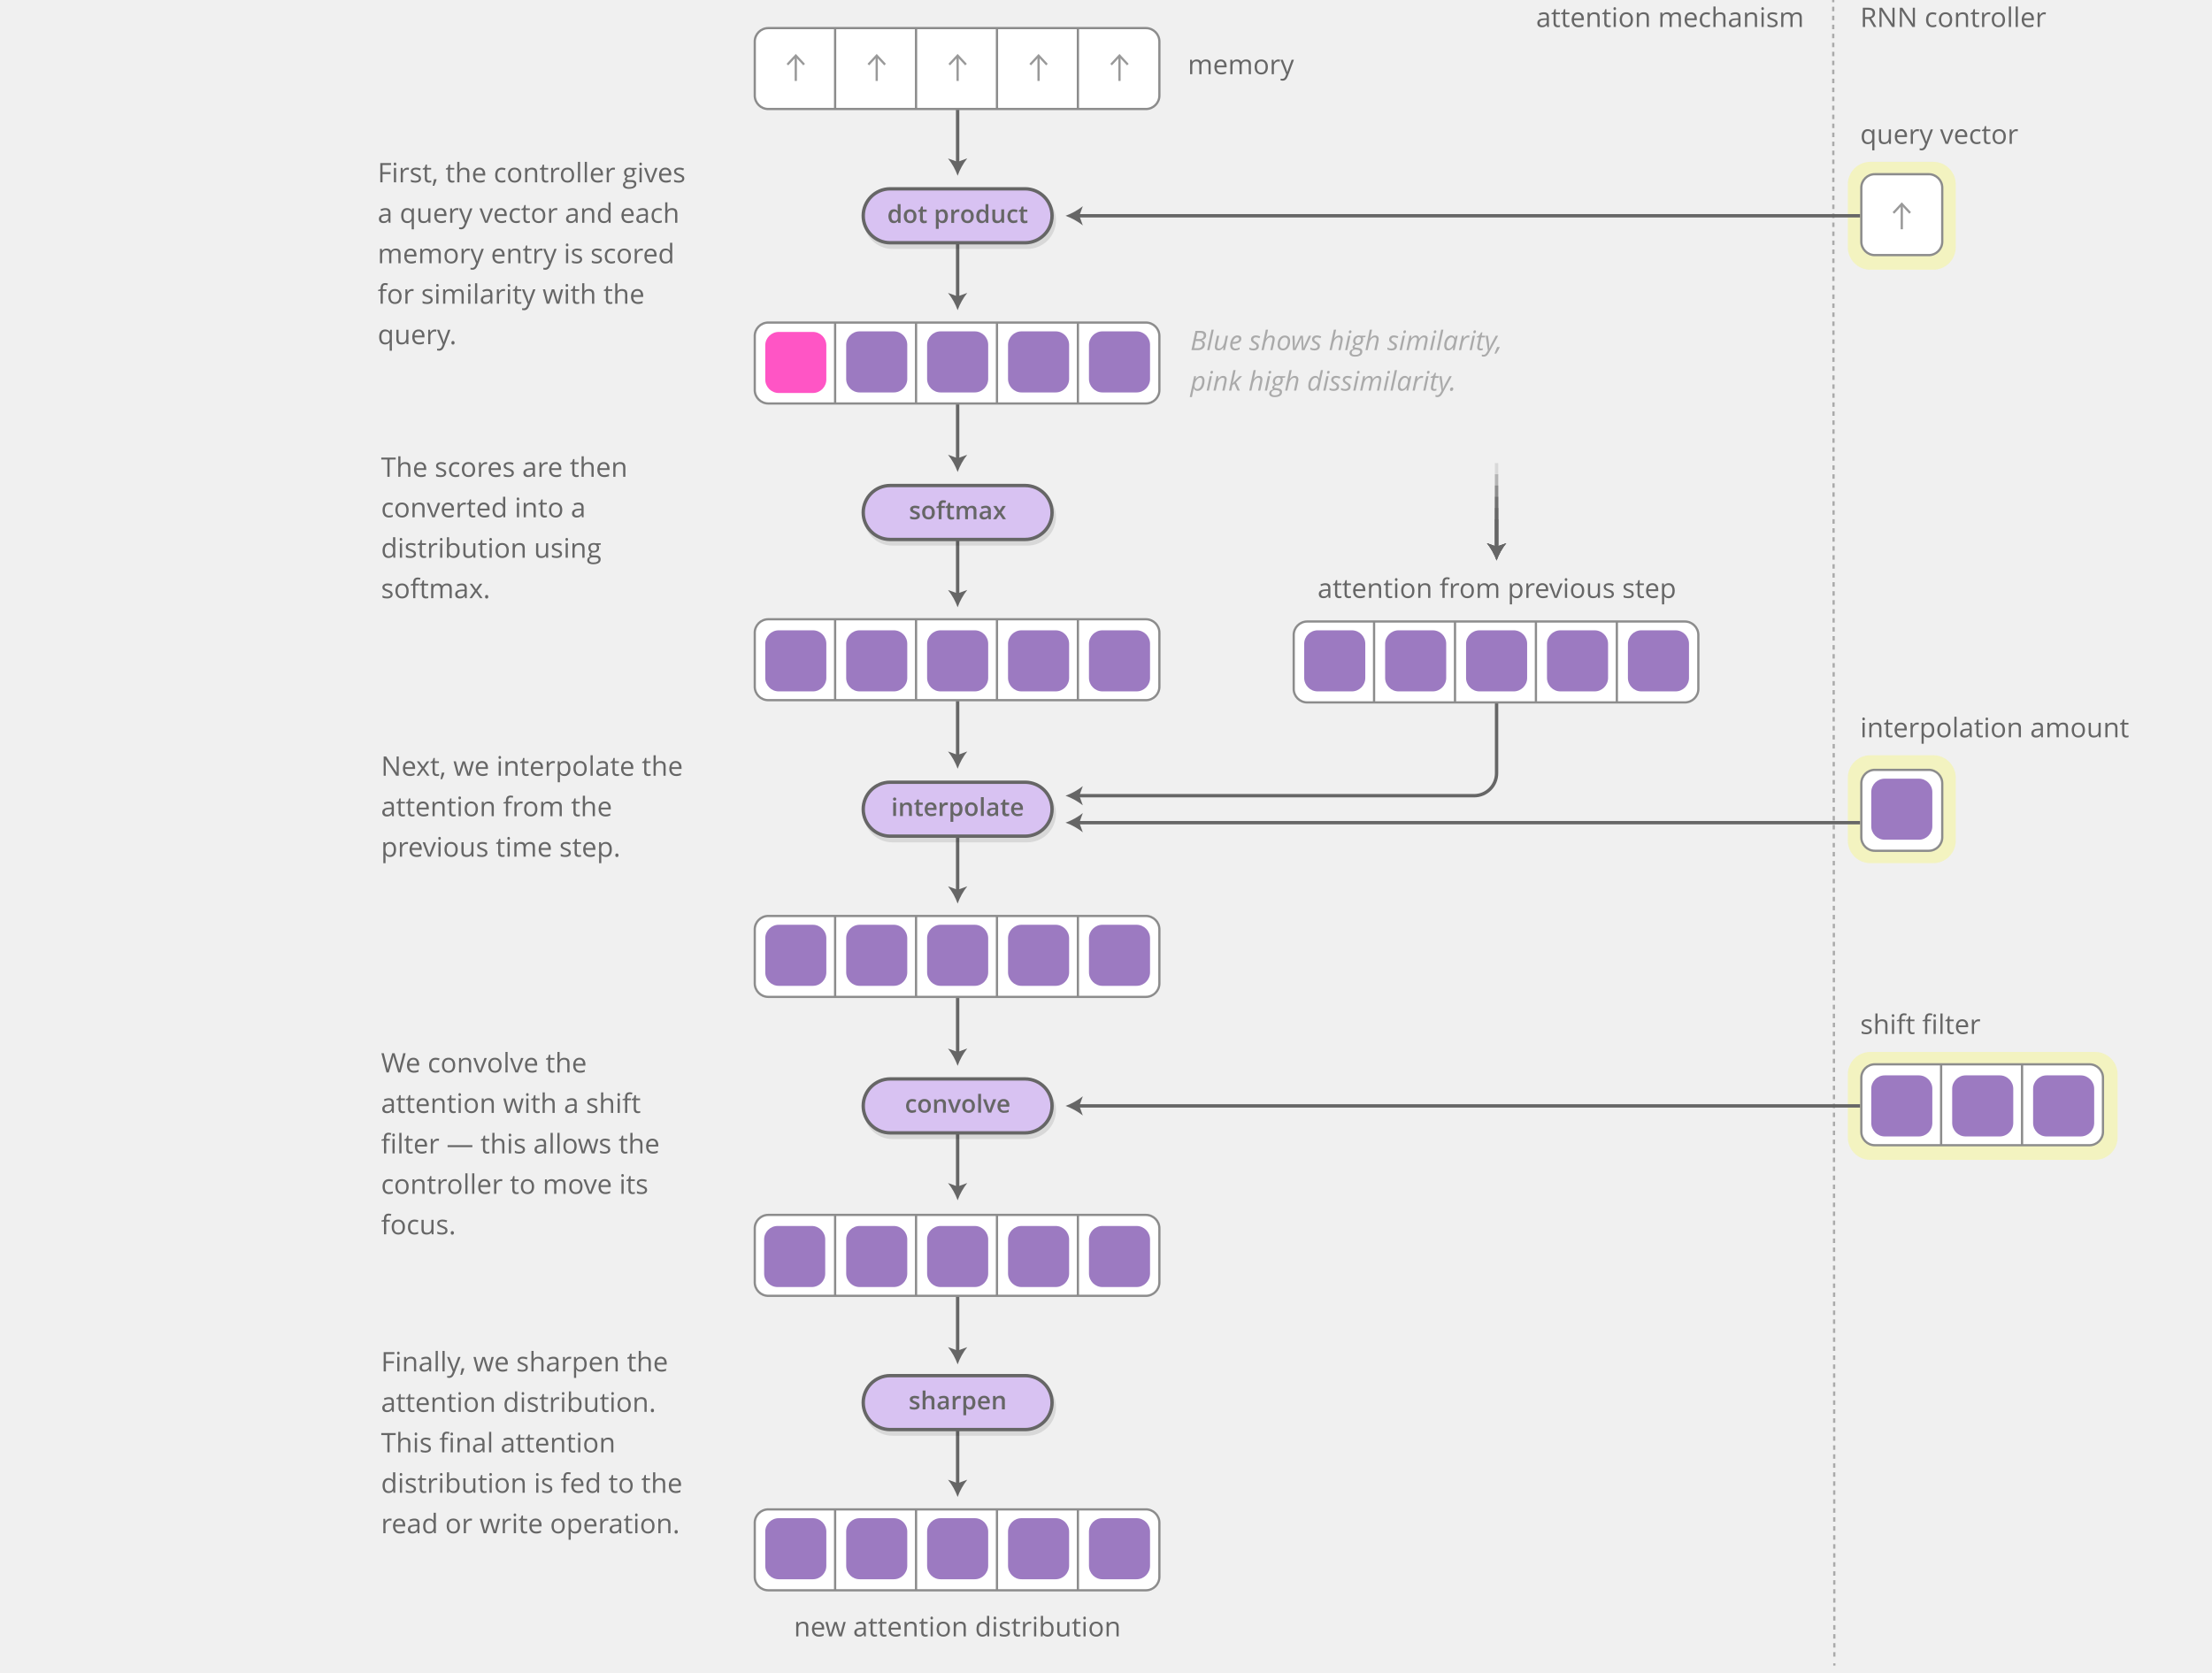
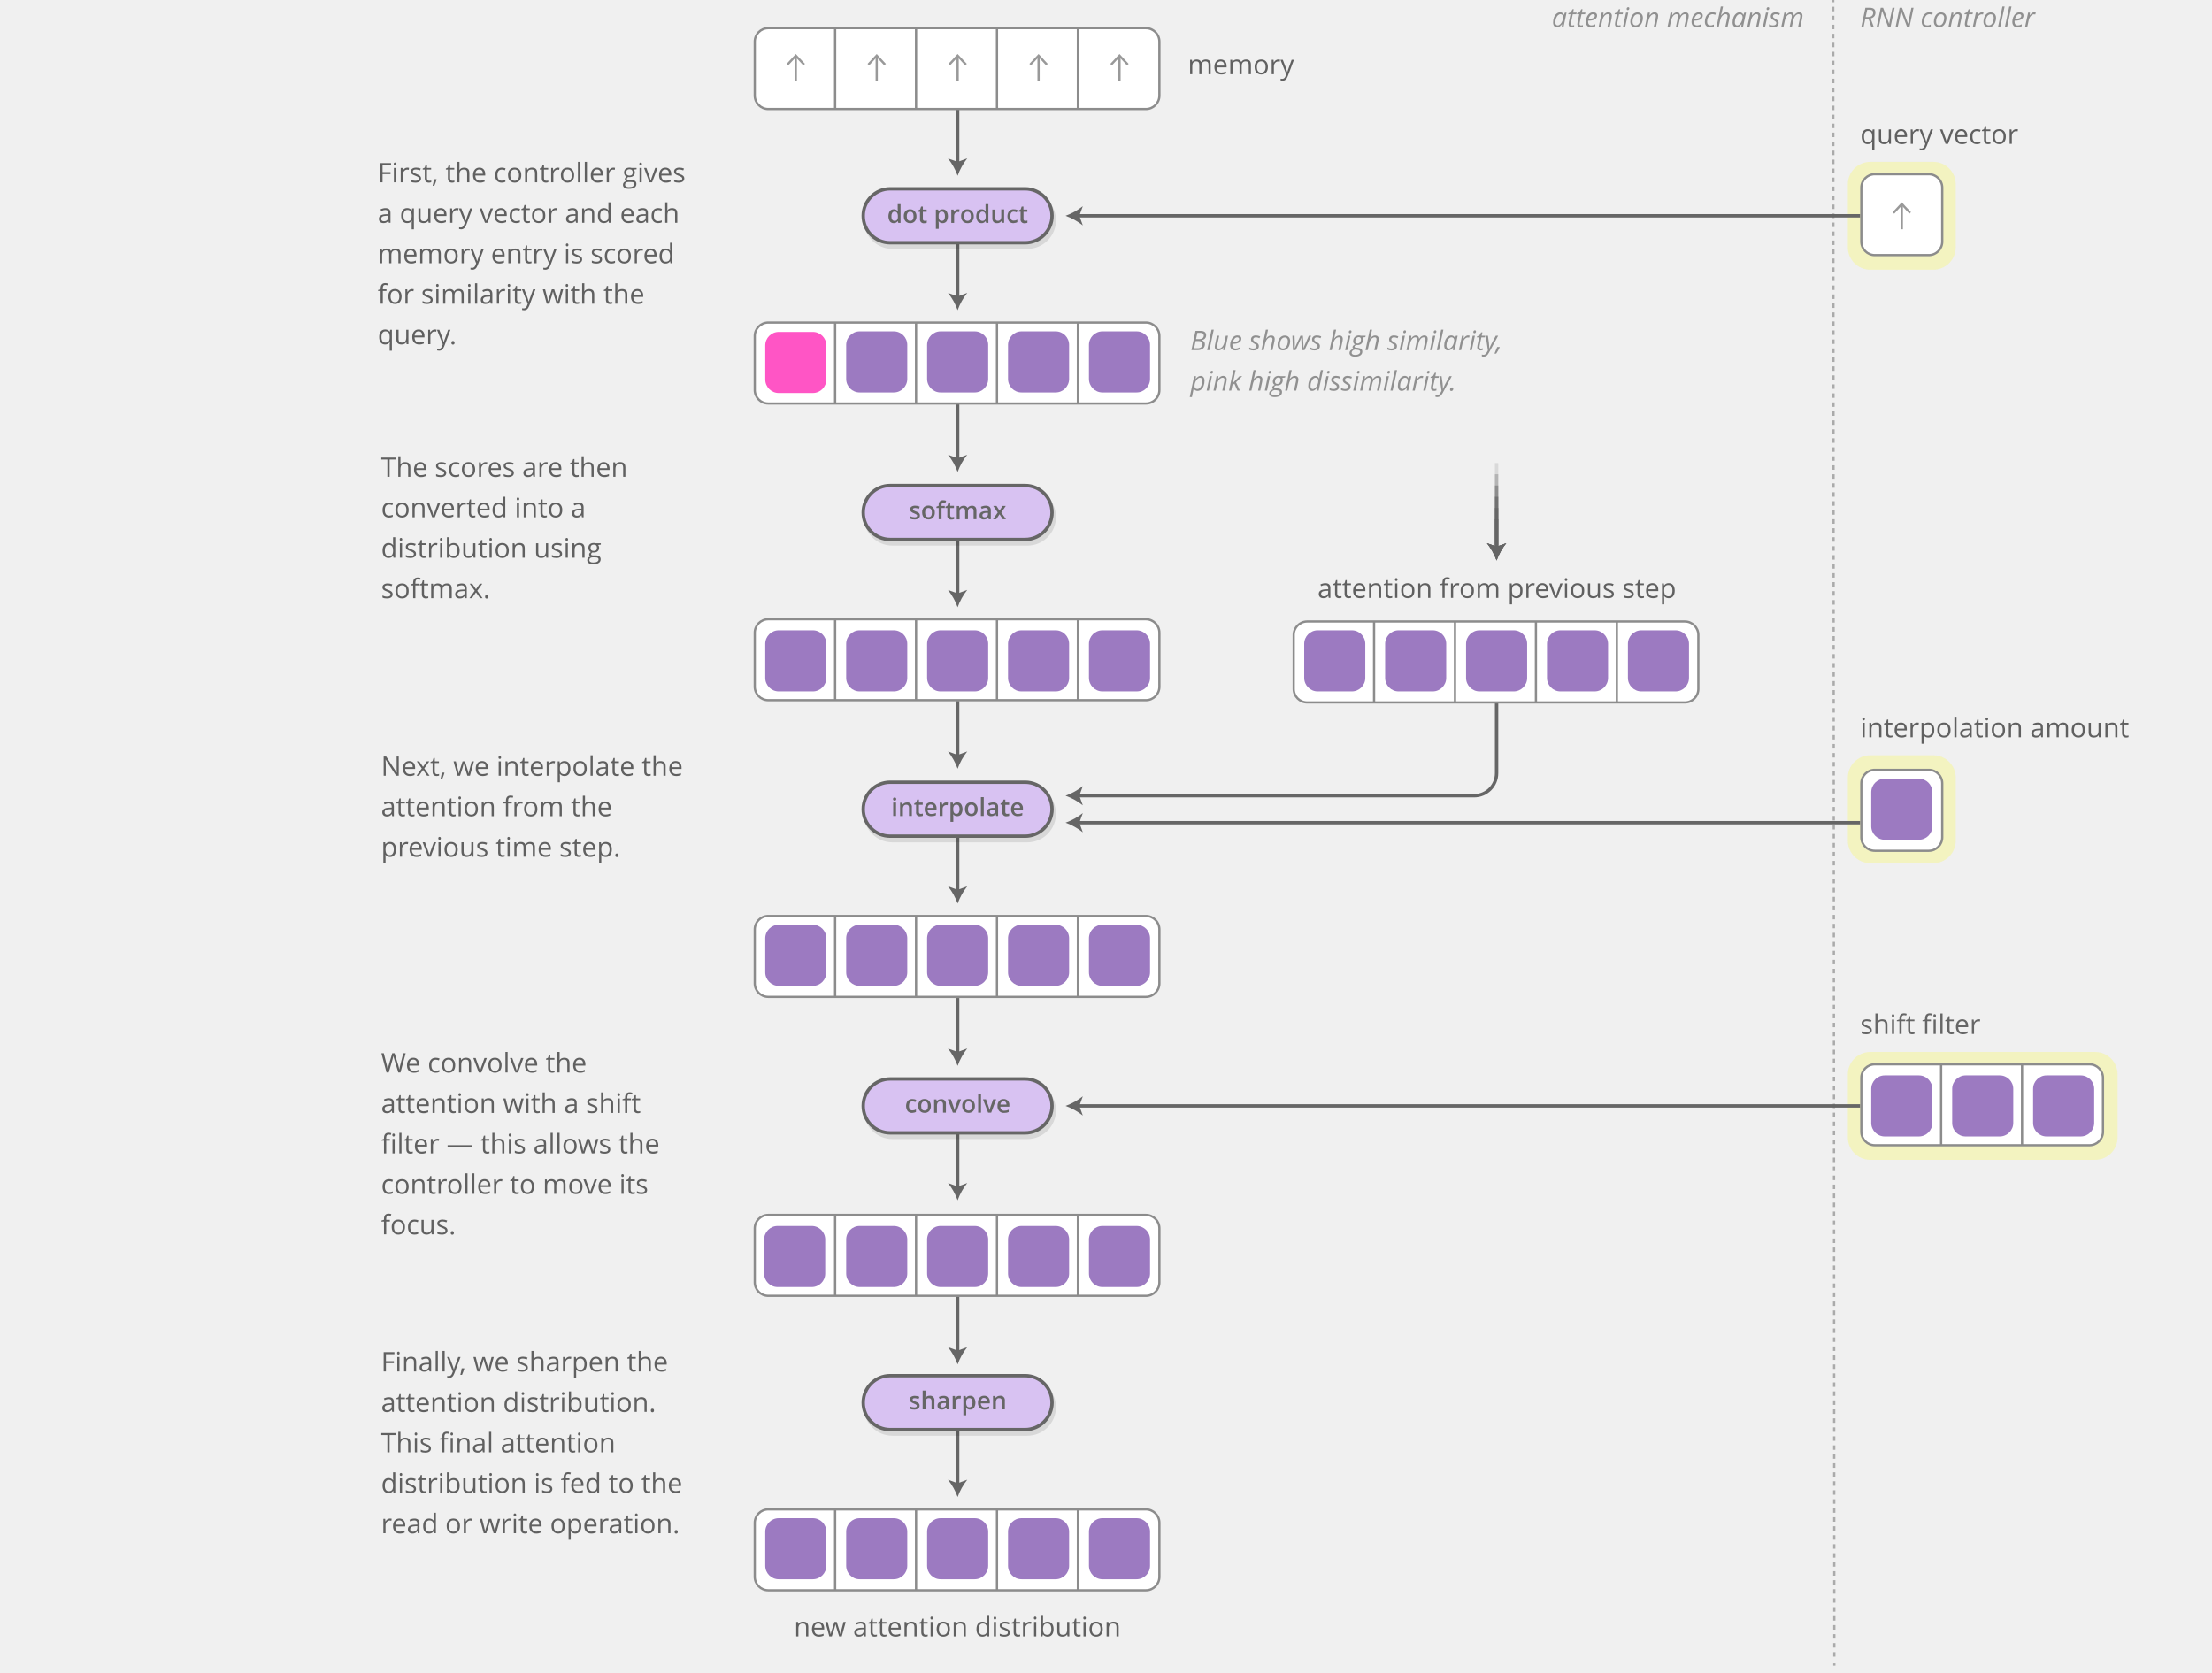
<svg xmlns="http://www.w3.org/2000/svg" xmlns:xlink="http://www.w3.org/1999/xlink" id="background" width="984" height="744" viewBox="0 0 984 744">
  <defs>
    <symbol id="array-5" data-name="array-5" viewBox="0 0 181 37">
      <rect x="0.5" y="0.5" width="180" height="36" rx="6" ry="6" fill="#fff" stroke="#8c8c8c" stroke-miterlimit="10" />
      <line x1="36.25" y1="36.5" x2="36.25" y2="0.5" fill="none" stroke="#8c8c8c" stroke-miterlimit="10" />
      <line x1="72.25" y1="36.5" x2="72.25" y2="0.5" fill="none" stroke="#8c8c8c" stroke-miterlimit="10" />
      <line x1="108.25" y1="36.5" x2="108.25" y2="0.5" fill="none" stroke="#8c8c8c" stroke-miterlimit="10" />
      <line x1="144.25" y1="36.5" x2="144.25" y2="0.5" fill="none" stroke="#8c8c8c" stroke-miterlimit="10" />
    </symbol>
    <symbol id="array-1" data-name="array-1" viewBox="0 0 37 37">
      <rect x="0.5" y="0.5" width="36" height="36" rx="6" ry="6" fill="#fff" stroke="#8c8c8c" stroke-miterlimit="10" />
    </symbol>
    <symbol id="array-3" data-name="array-3" viewBox="0 0 108.5 37">
      <rect x="0.5" y="0.5" width="107.5" height="36" rx="6" ry="6" fill="#fff" stroke="#8c8c8c" stroke-miterlimit="10" />
      <line x1="36" y1="36.5" x2="36" y2="0.5" fill="none" stroke="#8c8c8c" stroke-miterlimit="10" />
      <line x1="72" y1="36.5" x2="72" y2="0.5" fill="none" stroke="#8c8c8c" stroke-miterlimit="10" />
    </symbol>
    <symbol id="array-negative-value" data-name="array-negative-value" viewBox="0 0 36 36">
      <rect width="36" height="36" fill="#0080f7" opacity="0" />
      <rect x="4.42" y="4.42" width="27.17" height="27.17" rx="6" ry="6" fill="#ff2bb6" opacity="0.8" />
    </symbol>
    <symbol id="array-positive-value" data-name="array-positive-value" viewBox="0 0 36 36">
      <rect width="36" height="36" fill="#0080f7" opacity="0" />
      <rect x="4.42" y="4.42" width="27.17" height="27.17" rx="6" ry="6" fill="#8359b2" opacity="0.8" />
    </symbol>
    <symbol id="array-vector" data-name="array-vector" viewBox="0 0 36 36">
      <rect width="36" height="36" fill="#0080f7" opacity="0" />
      <g opacity="0.4">
        <g>
          <line x1="18" y1="24" x2="18" y2="13.08" fill="none" stroke="#000" stroke-miterlimit="10" />
          <polygon points="22.09 16.4 21.36 17.08 18 13.47 14.64 17.08 13.91 16.4 18 12 22.09 16.4" />
        </g>
      </g>
    </symbol>
  </defs>
  <g id="_Group_" data-name="&lt;Group&gt;" opacity="0.2">
    <rect x="822" y="72" width="48" height="48" rx="10" ry="10" opacity="0.04" />
    <rect x="822" y="72" width="48" height="48" rx="10" ry="10" fill="#ff0" />
  </g>
  <g id="_Group_2" data-name="&lt;Group&gt;" opacity="0.2">
    <rect x="822" y="336" width="48" height="48" rx="10" ry="10" opacity="0.04" />
    <rect x="822" y="336" width="48" height="48" rx="10" ry="10" fill="#ff0" />
  </g>
  <g id="_Group_3" data-name="&lt;Group&gt;" opacity="0.2">
    <rect x="822" y="468" width="120" height="48" rx="10" ry="10" opacity="0.04" />
    <rect x="822" y="468" width="120" height="48" rx="10" ry="10" fill="#ff0" />
  </g>
  <g>
    <line x1="815.5" x2="816" y2="741" fill="#fff" />
    <g>
      <line x1="815.5" x2="815.5" y2="1" fill="none" stroke="#aaa" stroke-miterlimit="10" />
      <line x1="815.5" y1="3" x2="816" y2="739" fill="none" stroke="#aaa" stroke-miterlimit="10" stroke-dasharray="2 2" />
      <line x1="816" y1="740" x2="816" y2="741" fill="none" stroke="#aaa" stroke-miterlimit="10" />
    </g>
  </g>
  <g>
    <g opacity="0">
      <g>
        <line x1="665.75" y1="201" x2="665.75" y2="243.92" fill="none" stroke="#666" stroke-miterlimit="10" stroke-width="1.5" />
        <path d="M665.75,249.35a27.2,27.2,0,0,0-4.28-7.69l4.28,1.55,4.28-1.55A27.18,27.18,0,0,0,665.75,249.35Z" fill="#666" />
      </g>
    </g>
    <g opacity="0.17">
      <g>
        <line x1="665.75" y1="206" x2="665.75" y2="243.92" fill="none" stroke="#666" stroke-miterlimit="10" stroke-width="1.5" />
        <path d="M665.75,249.35a27.2,27.2,0,0,0-4.28-7.69l4.28,1.55,4.28-1.55A27.18,27.18,0,0,0,665.75,249.35Z" fill="#666" />
      </g>
    </g>
    <g opacity="0.33">
      <g>
        <line x1="665.75" y1="211" x2="665.75" y2="243.92" fill="none" stroke="#666" stroke-miterlimit="10" stroke-width="1.5" />
        <path d="M665.75,249.35a27.2,27.2,0,0,0-4.28-7.69l4.28,1.55,4.28-1.55A27.18,27.18,0,0,0,665.75,249.35Z" fill="#666" />
      </g>
    </g>
    <g opacity="0.5">
      <g>
        <line x1="665.75" y1="216" x2="665.75" y2="243.92" fill="none" stroke="#666" stroke-miterlimit="10" stroke-width="1.5" />
        <path d="M665.75,249.35a27.2,27.2,0,0,0-4.28-7.69l4.28,1.55,4.28-1.55A27.18,27.18,0,0,0,665.75,249.35Z" fill="#666" />
      </g>
    </g>
    <g opacity="0.67">
      <g>
        <line x1="665.75" y1="221" x2="665.75" y2="243.92" fill="none" stroke="#666" stroke-miterlimit="10" stroke-width="1.5" />
        <path d="M665.75,249.35a27.2,27.2,0,0,0-4.28-7.69l4.28,1.55,4.28-1.55A27.18,27.18,0,0,0,665.75,249.35Z" fill="#666" />
      </g>
    </g>
    <g opacity="0.83">
      <g>
        <line x1="665.75" y1="226" x2="665.75" y2="243.92" fill="none" stroke="#666" stroke-miterlimit="10" stroke-width="1.5" />
        <path d="M665.75,249.35a27.2,27.2,0,0,0-4.28-7.69l4.28,1.55,4.28-1.55A27.18,27.18,0,0,0,665.75,249.35Z" fill="#666" />
      </g>
    </g>
    <g>
      <line x1="665.75" y1="231" x2="665.75" y2="243.92" fill="none" stroke="#666" stroke-miterlimit="10" stroke-width="1.5" />
      <path d="M665.75,249.35a27.2,27.2,0,0,0-4.28-7.69l4.28,1.55,4.28-1.55A27.18,27.18,0,0,0,665.75,249.35Z" fill="#666" />
    </g>
  </g>
  <g>
    <g>
      <line x1="426" y1="48" x2="426" y2="72.75" fill="none" stroke="#666" stroke-miterlimit="10" stroke-width="1.5" />
      <path d="M426,78.18a27.2,27.2,0,0,0-4.28-7.69L426,72l4.28-1.55A27.17,27.17,0,0,0,426,78.18Z" fill="#666" />
    </g>
    <g>
      <line x1="827.5" y1="96" x2="479.43" y2="96" fill="none" stroke="#666" stroke-miterlimit="10" stroke-width="1.5" />
      <path d="M474,96a27.2,27.2,0,0,0,7.69-4.28L480.14,96l1.55,4.28A27.18,27.18,0,0,0,474,96Z" fill="#666" />
    </g>
    <g>
      <line x1="827.5" y1="366" x2="479.43" y2="366" fill="none" stroke="#666" stroke-miterlimit="10" stroke-width="1.5" />
      <path d="M474,366a27.2,27.2,0,0,0,7.69-4.28L480.14,366l1.55,4.28A27.18,27.18,0,0,0,474,366Z" fill="#666" />
    </g>
    <g>
      <line x1="827.5" y1="492" x2="479.43" y2="492" fill="none" stroke="#666" stroke-miterlimit="10" stroke-width="1.5" />
      <path d="M474,492a27.2,27.2,0,0,0,7.69-4.28L480.14,492l1.55,4.28A27.18,27.18,0,0,0,474,492Z" fill="#666" />
    </g>
    <g>
      <line x1="426" y1="107.82" x2="426" y2="132.57" fill="none" stroke="#666" stroke-miterlimit="10" stroke-width="1.5" />
      <path d="M426,138a27.2,27.2,0,0,0-4.28-7.69l4.28,1.55,4.28-1.55A27.18,27.18,0,0,0,426,138Z" fill="#666" />
    </g>
    <g>
      <line x1="426" y1="179.82" x2="426" y2="204.57" fill="none" stroke="#666" stroke-miterlimit="10" stroke-width="1.5" />
      <path d="M426,210a27.2,27.2,0,0,0-4.28-7.69l4.28,1.55,4.28-1.55A27.17,27.17,0,0,0,426,210Z" fill="#666" />
    </g>
    <g>
      <line x1="426" y1="240" x2="426" y2="264.75" fill="none" stroke="#666" stroke-miterlimit="10" stroke-width="1.5" />
      <path d="M426,270.18a27.2,27.2,0,0,0-4.28-7.69L426,264l4.28-1.55A27.18,27.18,0,0,0,426,270.18Z" fill="#666" />
    </g>
    <g>
      <line x1="426" y1="311.82" x2="426" y2="336.57" fill="none" stroke="#666" stroke-miterlimit="10" stroke-width="1.5" />
      <path d="M426,342a27.2,27.2,0,0,0-4.28-7.69l4.28,1.55,4.28-1.55A27.18,27.18,0,0,0,426,342Z" fill="#666" />
    </g>
    <g>
      <line x1="426" y1="371.82" x2="426" y2="396.57" fill="none" stroke="#666" stroke-miterlimit="10" stroke-width="1.5" />
      <path d="M426,402a27.2,27.2,0,0,0-4.28-7.69l4.28,1.55,4.28-1.55A27.18,27.18,0,0,0,426,402Z" fill="#666" />
    </g>
    <g>
      <line x1="426" y1="444" x2="426" y2="468.75" fill="none" stroke="#666" stroke-miterlimit="10" stroke-width="1.5" />
      <path d="M426,474.18a27.2,27.2,0,0,0-4.28-7.69L426,468l4.28-1.55A27.18,27.18,0,0,0,426,474.18Z" fill="#666" />
    </g>
    <g>
      <line x1="426" y1="503.82" x2="426" y2="528.57" fill="none" stroke="#666" stroke-miterlimit="10" stroke-width="1.5" />
      <path d="M426,534a27.2,27.2,0,0,0-4.28-7.69l4.28,1.55,4.28-1.55A27.18,27.18,0,0,0,426,534Z" fill="#666" />
    </g>
    <g>
      <line x1="426" y1="576.82" x2="426" y2="601.57" fill="none" stroke="#666" stroke-miterlimit="10" stroke-width="1.5" />
      <path d="M426,607a27.2,27.2,0,0,0-4.28-7.69l4.28,1.55,4.28-1.55A27.18,27.18,0,0,0,426,607Z" fill="#666" />
    </g>
    <g>
      <line x1="426" y1="635.82" x2="426" y2="660.57" fill="none" stroke="#666" stroke-miterlimit="10" stroke-width="1.5" />
      <path d="M426,666a27.2,27.2,0,0,0-4.28-7.69l4.28,1.55,4.28-1.55A27.18,27.18,0,0,0,426,666Z" fill="#666" />
    </g>
    <g>
      <path d="M665.75,312v32a10,10,0,0,1-10,10H479.43" fill="none" stroke="#666" stroke-miterlimit="10" stroke-width="1.5" />
      <path d="M474,354a27.2,27.2,0,0,0,7.69-4.28L480.14,354l1.55,4.28A27.18,27.18,0,0,0,474,354Z" fill="#666" />
    </g>
  </g>
  <g>
    <g opacity="0.1">
      <rect x="385" y="614" width="84" height="24" rx="12" ry="12" />
      <rect x="385" y="614" width="84" height="24" rx="12" ry="12" fill="none" stroke="#000" stroke-miterlimit="10" stroke-width="1.5" />
    </g>
    <g>
      <rect x="384" y="612" width="84" height="24" rx="12" ry="12" fill="#d8c2f2" />
      <rect x="384" y="612" width="84" height="24" rx="12" ry="12" fill="none" stroke="#666" stroke-miterlimit="10" stroke-width="1.5" />
    </g>
  </g>
  <g>
    <g opacity="0.1">
      <rect x="385" y="482" width="84" height="24" rx="12" ry="12" />
      <rect x="385" y="482" width="84" height="24" rx="12" ry="12" fill="none" stroke="#000" stroke-miterlimit="10" stroke-width="1.5" />
    </g>
    <g>
      <rect x="384" y="480" width="84" height="24" rx="12" ry="12" fill="#d8c2f2" />
      <rect x="384" y="480" width="84" height="24" rx="12" ry="12" fill="none" stroke="#666" stroke-miterlimit="10" stroke-width="1.5" />
    </g>
  </g>
  <g>
    <g opacity="0.1">
      <rect x="385" y="350" width="84" height="24" rx="12" ry="12" />
      <rect x="385" y="350" width="84" height="24" rx="12" ry="12" fill="none" stroke="#000" stroke-miterlimit="10" stroke-width="1.5" />
    </g>
    <g>
      <rect x="384" y="348" width="84" height="24" rx="12" ry="12" fill="#d8c2f2" />
      <rect x="384" y="348" width="84" height="24" rx="12" ry="12" fill="none" stroke="#666" stroke-miterlimit="10" stroke-width="1.5" />
    </g>
  </g>
  <g>
    <g opacity="0.1">
      <rect x="385" y="218" width="84" height="24" rx="12" ry="12" />
      <rect x="385" y="218" width="84" height="24" rx="12" ry="12" fill="none" stroke="#000" stroke-miterlimit="10" stroke-width="1.5" />
    </g>
    <g>
      <rect x="384" y="216" width="84" height="24" rx="12" ry="12" fill="#d8c2f2" />
      <rect x="384" y="216" width="84" height="24" rx="12" ry="12" fill="none" stroke="#666" stroke-miterlimit="10" stroke-width="1.5" />
    </g>
  </g>
  <g>
    <g opacity="0.1">
      <rect x="385" y="86" width="84" height="24" rx="12" ry="12" />
      <rect x="385" y="86" width="84" height="24" rx="12" ry="12" fill="none" stroke="#000" stroke-miterlimit="10" stroke-width="1.5" />
    </g>
    <g>
      <rect x="384" y="84" width="84" height="24" rx="12" ry="12" fill="#d8c2f2" />
      <rect x="384" y="84" width="84" height="24" rx="12" ry="12" fill="none" stroke="#666" stroke-miterlimit="10" stroke-width="1.5" />
    </g>
  </g>
  <use id="array-5-3" data-name="array-5" width="181" height="37" transform="translate(335.25 275)" xlink:href="#array-5" />
  <use width="181" height="37" transform="translate(575 276)" xlink:href="#array-5" />
  <use width="181" height="37" transform="translate(335.25 407)" xlink:href="#array-5" />
  <use width="181" height="37" transform="translate(335.25 540)" xlink:href="#array-5" />
  <use width="181" height="37" transform="translate(335.25 671)" xlink:href="#array-5" />
  <use width="37" height="37" transform="translate(827.5 342)" xlink:href="#array-1" />
  <use id="array-3-3" data-name="array-3" width="108.5" height="37" transform="translate(827.5 473)" xlink:href="#array-3" />
  <use width="181" height="37" transform="translate(335.25 143)" xlink:href="#array-5" />
  <g id="dot">
    <use width="36" height="36" transform="translate(336 143.25)" xlink:href="#array-negative-value" />
    <use width="36" height="36" transform="translate(372 143)" xlink:href="#array-positive-value" />
    <use width="36" height="36" transform="translate(408 143)" xlink:href="#array-positive-value" />
    <use width="36" height="36" transform="translate(444 143)" xlink:href="#array-positive-value" />
    <use width="36" height="36" transform="translate(480 143)" xlink:href="#array-positive-value" />
  </g>
  <use width="181" height="37" transform="translate(335.25 12)" xlink:href="#array-5" />
  <g id="softmax">
    <use width="36" height="36" transform="translate(336 276)" xlink:href="#array-positive-value" />
    <use width="36" height="36" transform="translate(372 276)" xlink:href="#array-positive-value" />
    <use width="36" height="36" transform="translate(408 276)" xlink:href="#array-positive-value" />
    <use width="36" height="36" transform="translate(444 276)" xlink:href="#array-positive-value" />
    <use id="array-positive-value-19" data-name="array-positive-value" width="36" height="36" transform="translate(480 276)" xlink:href="#array-positive-value" />
  </g>
  <g id="shift">
    <use width="36" height="36" transform="translate(828 474)" xlink:href="#array-positive-value" />
    <use width="36" height="36" transform="translate(864 474)" xlink:href="#array-positive-value" />
    <use width="36" height="36" transform="translate(900 474)" xlink:href="#array-positive-value" />
  </g>
  <use id="interpolate-amount" width="36" height="36" transform="translate(828 342)" xlink:href="#array-positive-value" />
  <g id="previous">
    <use width="36" height="36" transform="translate(575.75 276)" xlink:href="#array-positive-value" />
    <use width="36" height="36" transform="translate(611.75 276)" xlink:href="#array-positive-value" />
    <use width="36" height="36" transform="translate(647.75 276)" xlink:href="#array-positive-value" />
    <use width="36" height="36" transform="translate(683.75 276)" xlink:href="#array-positive-value" />
    <use width="36" height="36" transform="translate(719.75 276)" xlink:href="#array-positive-value" />
  </g>
  <g id="interpolate">
    <use width="36" height="36" transform="translate(336 407)" xlink:href="#array-positive-value" />
    <use width="36" height="36" transform="translate(372 407)" xlink:href="#array-positive-value" />
    <use width="36" height="36" transform="translate(408 407)" xlink:href="#array-positive-value" />
    <use width="36" height="36" transform="translate(444 407)" xlink:href="#array-positive-value" />
    <use width="36" height="36" transform="translate(480 407)" xlink:href="#array-positive-value" />
  </g>
  <g id="convolve">
    <use width="36" height="36" transform="translate(335.5 541)" xlink:href="#array-positive-value" />
    <use width="36" height="36" transform="translate(372 541)" xlink:href="#array-positive-value" />
    <use width="36" height="36" transform="translate(408 541)" xlink:href="#array-positive-value" />
    <use width="36" height="36" transform="translate(444 541)" xlink:href="#array-positive-value" />
    <use width="36" height="36" transform="translate(480 541)" xlink:href="#array-positive-value" />
  </g>
  <g id="new-attention">
    <use width="36" height="36" transform="translate(336 671)" xlink:href="#array-positive-value" />
    <use width="36" height="36" transform="translate(372 671)" xlink:href="#array-positive-value" />
    <use width="36" height="36" transform="translate(408 671)" xlink:href="#array-positive-value" />
    <use width="36" height="36" transform="translate(444 671)" xlink:href="#array-positive-value" />
    <use width="36" height="36" transform="translate(480 671)" xlink:href="#array-positive-value" />
  </g>
  <use width="37" height="37" transform="translate(827.5 77)" xlink:href="#array-1" />
-   <text transform="translate(168 81.12)" font-size="12" fill="#666" font-family="Open Sans">First, the controller gives <tspan x="0" y="18">a query vector and each </tspan>
-     <tspan x="0" y="36">memory entry is scored </tspan>
-     <tspan x="0" y="54">for similarity with the </tspan>
-     <tspan x="0" y="72">query.</tspan>
-   </text>
-   <text transform="translate(169.5 212.12)" font-size="12" fill="#666" font-family="Open Sans">The scores are then <tspan x="0" y="18">converted into a </tspan>
-     <tspan x="0" y="36">distribution using </tspan>
-     <tspan x="0" y="54">softmax.</tspan>
-   </text>
-   <text transform="translate(169.5 345.12)" font-size="12" fill="#666" font-family="Open Sans">Next, we interpolate the <tspan x="0" y="18">attention from the </tspan>
-     <tspan x="0" y="36">previous time step. </tspan>
-   </text>
-   <text transform="translate(169.5 477.12)" font-size="12" fill="#666" font-family="Open Sans">We convolve the <tspan x="0" y="18">attention with a shift </tspan>
-     <tspan x="0" y="36">filter — this allows the </tspan>
-     <tspan x="0" y="54">controller to move its </tspan>
-     <tspan x="0" y="72">focus.</tspan>
-   </text>
-   <text transform="translate(169.5 610.12)" font-size="12" fill="#666" font-family="Open Sans">Finally, we sharpen the <tspan x="0" y="18">attention distribution. </tspan>
-     <tspan x="0" y="36">This final attention </tspan>
-     <tspan x="0" y="54">distribution is fed to the </tspan>
-     <tspan x="0" y="72">read or write operation.</tspan>
-   </text>
+   <g opacity="0.6">
+     <text transform="translate(168 81.12)" font-size="12" font-family="Open Sans">First, the controller gives <tspan x="0" y="18">a query vector and each </tspan>
+       <tspan x="0" y="36">memory entry is scored </tspan>
+       <tspan x="0" y="54">for similarity with the </tspan>
+       <tspan x="0" y="72">query.</tspan>
+     </text>
+   </g>
+   <g opacity="0.6">
+     <text transform="translate(169.5 212.12)" font-size="12" font-family="Open Sans">The scores are then <tspan x="0" y="18">converted into a </tspan>
+       <tspan x="0" y="36">distribution using </tspan>
+       <tspan x="0" y="54">softmax.</tspan>
+     </text>
+   </g>
+   <g opacity="0.6">
+     <text transform="translate(169.5 345.12)" font-size="12" font-family="Open Sans">Next, we interpolate the <tspan x="0" y="18">attention from the </tspan>
+       <tspan x="0" y="36">previous time step. </tspan>
+     </text>
+   </g>
+   <g opacity="0.6">
+     <text transform="translate(169.5 477.12)" font-size="12" font-family="Open Sans">We convolve the <tspan x="0" y="18">attention with a shift </tspan>
+       <tspan x="0" y="36">filter — this allows the </tspan>
+       <tspan x="0" y="54">controller to move its </tspan>
+       <tspan x="0" y="72">focus.</tspan>
+     </text>
+   </g>
+   <g opacity="0.6">
+     <text transform="translate(169.5 610.12)" font-size="12" font-family="Open Sans">Finally, we sharpen the <tspan x="0" y="18">attention distribution. </tspan>
+       <tspan x="0" y="36">This final attention </tspan>
+       <tspan x="0" y="54">distribution is fed to the </tspan>
+       <tspan x="0" y="72">read or write operation.</tspan>
+     </text>
+   </g>
  <g>
    <path d="M397.26,355.49a0.7,0.7,0,0,1,.19-0.52,0.72,0.72,0,0,1,.53-0.18,0.71,0.71,0,0,1,.52.18,0.7,0.7,0,0,1,.19.52,0.68,0.68,0,0,1-.19.51,0.7,0.7,0,0,1-.52.19,0.71,0.71,0,0,1-.53-0.19A0.68,0.68,0,0,1,397.26,355.49ZM398.6,363h-1.26v-5.94h1.26V363Z" fill="#666" />
    <path d="M405.63,363h-1.27v-3.65a1.6,1.6,0,0,0-.28-1,1.07,1.07,0,0,0-.88-0.34,1.4,1.4,0,0,0-1.17.47,2.61,2.61,0,0,0-.37,1.58v3H400.4v-5.94h1l0.18,0.78h0.06a1.75,1.75,0,0,1,.76-0.66,2.55,2.55,0,0,1,1.1-.23,1.91,1.91,0,0,1,2.14,2.18V363Z" fill="#666" />
    <path d="M409.6,362.09a3.07,3.07,0,0,0,.92-0.14v1a2.49,2.49,0,0,1-.54.15,3.73,3.73,0,0,1-.68.06,1.63,1.63,0,0,1-1.79-1.89V358h-0.81v-0.56l0.87-.46,0.43-1.26h0.78v1.32h1.69v1h-1.69v3.18a0.89,0.89,0,0,0,.23.67A0.83,0.83,0,0,0,409.6,362.09Z" fill="#666" />
    <path d="M414.3,363.11a2.87,2.87,0,0,1-2.17-.81,3.07,3.07,0,0,1-.78-2.23,3.37,3.37,0,0,1,.73-2.29,2.5,2.5,0,0,1,2-.83,2.45,2.45,0,0,1,1.86.71,2.73,2.73,0,0,1,.68,2v0.68h-4a2,2,0,0,0,.47,1.33,1.62,1.62,0,0,0,1.24.46,4.57,4.57,0,0,0,1-.1,5.06,5.06,0,0,0,1-.33v1a3.92,3.92,0,0,1-.93.31A5.76,5.76,0,0,1,414.3,363.11Zm-0.23-5.2a1.27,1.27,0,0,0-1,.38,1.81,1.81,0,0,0-.43,1.11h2.7a1.64,1.64,0,0,0-.35-1.11A1.21,1.21,0,0,0,414.07,357.91Z" fill="#666" />
    <path d="M421.06,357a3.08,3.08,0,0,1,.63.05l-0.12,1.18a2.39,2.39,0,0,0-.56-0.06,1.61,1.61,0,0,0-1.23.49,1.78,1.78,0,0,0-.47,1.28V363H418v-5.94h1l0.17,1h0.06a2.35,2.35,0,0,1,.77-0.84A1.84,1.84,0,0,1,421.06,357Z" fill="#666" />
    <path d="M425.8,363.11a2.08,2.08,0,0,1-1.75-.81H424q0.08,0.75.08,0.91v2.43h-1.26v-8.58h1q0,0.17.18,0.79h0.06a2,2,0,0,1,1.77-.9,2.06,2.06,0,0,1,1.73.81,4.42,4.42,0,0,1,0,4.53A2.08,2.08,0,0,1,425.8,363.11ZM425.5,358a1.31,1.31,0,0,0-1.1.44,2.29,2.29,0,0,0-.35,1.41V360a2.78,2.78,0,0,0,.34,1.57,1.28,1.28,0,0,0,1.12.49,1.14,1.14,0,0,0,1-.54,2.77,2.77,0,0,0,.35-1.53,2.68,2.68,0,0,0-.35-1.51A1.17,1.17,0,0,0,425.5,358Z" fill="#666" />
    <path d="M434.91,360a3.24,3.24,0,0,1-.75,2.27,2.67,2.67,0,0,1-2.08.82,2.84,2.84,0,0,1-1.47-.38,2.48,2.48,0,0,1-1-1.08,3.68,3.68,0,0,1-.34-1.63,3.22,3.22,0,0,1,.74-2.26,2.69,2.69,0,0,1,2.09-.81,2.62,2.62,0,0,1,2,.83A3.2,3.2,0,0,1,434.91,360Zm-4.32,0q0,2.06,1.52,2.06t1.5-2.06q0-2-1.51-2a1.29,1.29,0,0,0-1.15.53A2.68,2.68,0,0,0,430.59,360Z" fill="#666" />
    <path d="M437.62,363h-1.26v-8.36h1.26V363Z" fill="#666" />
    <path d="M443.14,363l-0.25-.83h0a2.42,2.42,0,0,1-.86.74,2.73,2.73,0,0,1-1.12.2,1.89,1.89,0,0,1-1.37-.47,1.77,1.77,0,0,1-.49-1.34,1.57,1.57,0,0,1,.68-1.39,3.94,3.94,0,0,1,2.08-.51l1,0v-0.32a1.2,1.2,0,0,0-.27-0.85,1.08,1.08,0,0,0-.82-0.28,2.84,2.84,0,0,0-.88.13,6.6,6.6,0,0,0-.81.32l-0.41-.9a4.41,4.41,0,0,1,1.06-.38,4.86,4.86,0,0,1,1.08-.13,2.57,2.57,0,0,1,1.71.49A1.94,1.94,0,0,1,444,359v4h-0.9Zm-1.88-.86a1.56,1.56,0,0,0,1.1-.38,1.39,1.39,0,0,0,.42-1.08v-0.52l-0.76,0a2.62,2.62,0,0,0-1.3.3,0.91,0.91,0,0,0-.41.81,0.79,0.79,0,0,0,.24.61A1,1,0,0,0,441.26,362.14Z" fill="#666" />
    <path d="M448,362.09a3.07,3.07,0,0,0,.92-0.14v1a2.49,2.49,0,0,1-.54.15,3.73,3.73,0,0,1-.68.06,1.63,1.63,0,0,1-1.79-1.89V358h-0.81v-0.56L446,357l0.43-1.26h0.78v1.32h1.69v1h-1.69v3.18a0.89,0.89,0,0,0,.23.67A0.83,0.83,0,0,0,448,362.09Z" fill="#666" />
    <path d="M452.73,363.11a2.87,2.87,0,0,1-2.17-.81,3.07,3.07,0,0,1-.78-2.23,3.37,3.37,0,0,1,.73-2.29,2.5,2.5,0,0,1,2-.83,2.45,2.45,0,0,1,1.86.71,2.73,2.73,0,0,1,.68,2v0.68h-4a2,2,0,0,0,.47,1.33,1.62,1.62,0,0,0,1.24.46,4.57,4.57,0,0,0,1-.1,5.06,5.06,0,0,0,1-.33v1a3.92,3.92,0,0,1-.93.31A5.76,5.76,0,0,1,452.73,363.11Zm-0.23-5.2a1.27,1.27,0,0,0-1,.38,1.81,1.81,0,0,0-.43,1.11h2.7a1.64,1.64,0,0,0-.35-1.11A1.21,1.21,0,0,0,452.5,357.91Z" fill="#666" />
  </g>
  <g>
    <path d="M405.78,495.11a2.6,2.6,0,0,1-2-.79,4,4,0,0,1,0-4.56,2.72,2.72,0,0,1,2.12-.81,4,4,0,0,1,1.69.35l-0.38,1a3.84,3.84,0,0,0-1.32-.31q-1.54,0-1.54,2a2.45,2.45,0,0,0,.38,1.5,1.33,1.33,0,0,0,1.13.5,3.23,3.23,0,0,0,1.6-.42v1.1a2.49,2.49,0,0,1-.72.28A4.31,4.31,0,0,1,405.78,495.11Z" fill="#666" />
    <path d="M414.1,492a3.24,3.24,0,0,1-.75,2.27,2.67,2.67,0,0,1-2.08.82,2.84,2.84,0,0,1-1.47-.38,2.48,2.48,0,0,1-1-1.08,3.68,3.68,0,0,1-.34-1.63,3.22,3.22,0,0,1,.74-2.26,2.69,2.69,0,0,1,2.09-.81,2.62,2.62,0,0,1,2,.83A3.2,3.2,0,0,1,414.1,492Zm-4.32,0q0,2.06,1.52,2.06t1.5-2.06q0-2-1.51-2a1.29,1.29,0,0,0-1.15.53A2.68,2.68,0,0,0,409.77,492Z" fill="#666" />
    <path d="M420.77,495H419.5v-3.65a1.6,1.6,0,0,0-.28-1,1.07,1.07,0,0,0-.88-0.34,1.4,1.4,0,0,0-1.17.47,2.61,2.61,0,0,0-.37,1.58v3h-1.26v-5.94h1l0.18,0.78h0.06a1.75,1.75,0,0,1,.76-0.66,2.55,2.55,0,0,1,1.1-.23,1.91,1.91,0,0,1,2.14,2.18V495Z" fill="#666" />
    <path d="M423.88,495l-2.26-5.94H423l1.21,3.45a6.85,6.85,0,0,1,.38,1.41h0a9.45,9.45,0,0,1,.38-1.41l1.21-3.45h1.34L425.25,495h-1.36Z" fill="#666" />
    <path d="M433.68,492a3.24,3.24,0,0,1-.75,2.27,2.67,2.67,0,0,1-2.08.82,2.84,2.84,0,0,1-1.47-.38,2.48,2.48,0,0,1-1-1.08,3.68,3.68,0,0,1-.34-1.63,3.22,3.22,0,0,1,.74-2.26,2.69,2.69,0,0,1,2.09-.81,2.62,2.62,0,0,1,2,.83A3.2,3.2,0,0,1,433.68,492Zm-4.32,0q0,2.06,1.52,2.06t1.5-2.06q0-2-1.51-2a1.29,1.29,0,0,0-1.15.53A2.68,2.68,0,0,0,429.36,492Z" fill="#666" />
    <path d="M436.4,495h-1.26v-8.36h1.26V495Z" fill="#666" />
    <path d="M439.55,495l-2.26-5.94h1.33l1.21,3.45a6.85,6.85,0,0,1,.38,1.41h0a9.45,9.45,0,0,1,.38-1.41l1.21-3.45h1.34L440.92,495h-1.36Z" fill="#666" />
    <path d="M446.68,495.11a2.87,2.87,0,0,1-2.17-.81,3.07,3.07,0,0,1-.78-2.23,3.37,3.37,0,0,1,.73-2.29,2.5,2.5,0,0,1,2-.83,2.45,2.45,0,0,1,1.86.71,2.73,2.73,0,0,1,.68,2v0.68h-4a2,2,0,0,0,.47,1.33,1.62,1.62,0,0,0,1.24.46,4.57,4.57,0,0,0,1-.1,5.06,5.06,0,0,0,1-.33v1a3.92,3.92,0,0,1-.93.31A5.76,5.76,0,0,1,446.68,495.11Zm-0.23-5.2a1.27,1.27,0,0,0-1,.38,1.81,1.81,0,0,0-.43,1.11h2.7a1.64,1.64,0,0,0-.35-1.11A1.21,1.21,0,0,0,446.45,489.91Z" fill="#666" />
  </g>
  <g>
    <path d="M409.08,625.31a1.55,1.55,0,0,1-.63,1.33,3,3,0,0,1-1.82.46,4.29,4.29,0,0,1-1.91-.36v-1.09a4.68,4.68,0,0,0,1.95.48q1.17,0,1.17-.7a0.56,0.56,0,0,0-.13-0.38,1.53,1.53,0,0,0-.42-0.31,7.3,7.3,0,0,0-.82-0.37,3.81,3.81,0,0,1-1.39-.79,1.47,1.47,0,0,1-.36-1,1.35,1.35,0,0,1,.62-1.18A2.92,2.92,0,0,1,407,621a4.74,4.74,0,0,1,2,.42l-0.41,1a4.4,4.4,0,0,0-1.62-.4q-1,0-1,.57a0.57,0.57,0,0,0,.26.47,5.72,5.72,0,0,0,1.14.53,5.19,5.19,0,0,1,1.07.52,1.56,1.56,0,0,1,.49.54A1.58,1.58,0,0,1,409.08,625.31Z" fill="#666" />
    <path d="M415.67,627H414.4v-3.65a1.6,1.6,0,0,0-.28-1,1.07,1.07,0,0,0-.88-0.34,1.39,1.39,0,0,0-1.17.48,2.62,2.62,0,0,0-.37,1.59V627h-1.26v-8.36h1.26v2.12a9.9,9.9,0,0,1-.06,1.09h0.08a1.76,1.76,0,0,1,.72-0.67,2.31,2.31,0,0,1,1.07-.24,1.92,1.92,0,0,1,2.16,2.18V627Z" fill="#666" />
    <path d="M421.14,627l-0.25-.83h0a2.43,2.43,0,0,1-.86.74,2.73,2.73,0,0,1-1.12.2,1.89,1.89,0,0,1-1.37-.47,1.77,1.77,0,0,1-.49-1.34,1.57,1.57,0,0,1,.68-1.39,3.93,3.93,0,0,1,2.08-.51l1,0v-0.32a1.2,1.2,0,0,0-.27-0.85,1.08,1.08,0,0,0-.82-0.28,2.86,2.86,0,0,0-.88.13,6.61,6.61,0,0,0-.81.32l-0.41-.9a4.37,4.37,0,0,1,1.06-.38,4.86,4.86,0,0,1,1.08-.13,2.57,2.57,0,0,1,1.71.49A1.94,1.94,0,0,1,422,623v4h-0.9Zm-1.88-.86a1.56,1.56,0,0,0,1.1-.38,1.39,1.39,0,0,0,.42-1.08v-0.52l-0.76,0a2.62,2.62,0,0,0-1.3.3,0.91,0.91,0,0,0-.41.81,0.79,0.79,0,0,0,.24.61A1,1,0,0,0,419.26,626.14Z" fill="#666" />
    <path d="M426.82,621a3,3,0,0,1,.63.05l-0.12,1.18a2.39,2.39,0,0,0-.56-0.06,1.61,1.61,0,0,0-1.23.49,1.79,1.79,0,0,0-.47,1.28V627H423.8v-5.94h1l0.17,1H425a2.35,2.35,0,0,1,.77-0.84A1.83,1.83,0,0,1,426.82,621Z" fill="#666" />
    <path d="M431.56,627.11a2.08,2.08,0,0,1-1.75-.81h-0.08q0.08,0.75.08,0.91v2.43h-1.26v-8.58h1q0,0.17.18,0.79h0.06a2,2,0,0,1,1.77-.9,2.06,2.06,0,0,1,1.73.81,4.42,4.42,0,0,1,0,4.53A2.08,2.08,0,0,1,431.56,627.11ZM431.25,622a1.31,1.31,0,0,0-1.1.44,2.29,2.29,0,0,0-.35,1.41V624a2.78,2.78,0,0,0,.34,1.57,1.28,1.28,0,0,0,1.12.49,1.14,1.14,0,0,0,1-.54,2.77,2.77,0,0,0,.35-1.53,2.68,2.68,0,0,0-.35-1.51A1.17,1.17,0,0,0,431.25,622Z" fill="#666" />
    <path d="M438,627.11a2.87,2.87,0,0,1-2.17-.81,3.07,3.07,0,0,1-.78-2.23,3.37,3.37,0,0,1,.73-2.29,2.5,2.5,0,0,1,2-.83,2.45,2.45,0,0,1,1.86.71,2.73,2.73,0,0,1,.68,2v0.68h-4a2,2,0,0,0,.47,1.33,1.63,1.63,0,0,0,1.24.46,4.57,4.57,0,0,0,1-.1,5.13,5.13,0,0,0,1-.33v1a3.88,3.88,0,0,1-.93.31A5.71,5.71,0,0,1,438,627.11Zm-0.23-5.2a1.27,1.27,0,0,0-1,.38,1.81,1.81,0,0,0-.43,1.11h2.7a1.64,1.64,0,0,0-.35-1.11A1.21,1.21,0,0,0,437.76,621.91Z" fill="#666" />
    <path d="M447,627H445.7v-3.65a1.6,1.6,0,0,0-.28-1,1.07,1.07,0,0,0-.88-0.34,1.4,1.4,0,0,0-1.17.47A2.61,2.61,0,0,0,443,624v3h-1.26v-5.94h1l0.18,0.78H443a1.76,1.76,0,0,1,.76-0.66,2.56,2.56,0,0,1,1.1-.23,1.91,1.91,0,0,1,2.14,2.18V627Z" fill="#666" />
  </g>
  <g>
    <path d="M409.22,229.31a1.55,1.55,0,0,1-.63,1.33,3,3,0,0,1-1.82.46,4.29,4.29,0,0,1-1.91-.36v-1.09a4.68,4.68,0,0,0,1.95.48q1.17,0,1.17-.7a0.56,0.56,0,0,0-.13-0.38,1.53,1.53,0,0,0-.42-0.31,7.3,7.3,0,0,0-.82-0.37,3.81,3.81,0,0,1-1.39-.79,1.47,1.47,0,0,1-.36-1,1.35,1.35,0,0,1,.62-1.18,2.92,2.92,0,0,1,1.67-.42,4.74,4.74,0,0,1,2,.42l-0.41,1a4.4,4.4,0,0,0-1.62-.4q-1,0-1,.57a0.57,0.57,0,0,0,.26.47,5.72,5.72,0,0,0,1.14.53,5.19,5.19,0,0,1,1.07.52,1.56,1.56,0,0,1,.49.54A1.58,1.58,0,0,1,409.22,229.31Z" fill="#666" />
    <path d="M415.85,228a3.24,3.24,0,0,1-.75,2.27,2.67,2.67,0,0,1-2.08.82,2.85,2.85,0,0,1-1.47-.38,2.48,2.48,0,0,1-1-1.08,3.68,3.68,0,0,1-.34-1.63,3.22,3.22,0,0,1,.74-2.26,2.69,2.69,0,0,1,2.09-.81,2.62,2.62,0,0,1,2,.83A3.2,3.2,0,0,1,415.85,228Zm-4.32,0q0,2.06,1.52,2.06t1.5-2.06q0-2-1.51-2a1.29,1.29,0,0,0-1.15.53A2.68,2.68,0,0,0,411.53,228Z" fill="#666" />
    <path d="M420.29,226h-1.45v5h-1.27v-5h-1v-0.59l1-.39v-0.39a2.16,2.16,0,0,1,.49-1.56,2,2,0,0,1,1.51-.51,4,4,0,0,1,1.31.22l-0.33,1a2.92,2.92,0,0,0-.89-0.15,0.73,0.73,0,0,0-.63.27,1.34,1.34,0,0,0-.2.8v0.39h1.45v1Z" fill="#666" />
    <path d="M423.51,230.09a3.07,3.07,0,0,0,.92-0.15v1a2.55,2.55,0,0,1-.54.15,3.73,3.73,0,0,1-.68.06,1.63,1.63,0,0,1-1.79-1.89V226H420.6v-0.56l0.87-.46,0.43-1.26h0.78v1.32h1.69v1h-1.69v3.18a0.89,0.89,0,0,0,.23.67A0.83,0.83,0,0,0,423.51,230.09Z" fill="#666" />
    <path d="M430.62,231h-1.27v-3.66a1.66,1.66,0,0,0-.26-1,1,1,0,0,0-.81-0.34,1.23,1.23,0,0,0-1.07.48,2.78,2.78,0,0,0-.34,1.58v3h-1.26v-5.94h1l0.18,0.78h0.06a1.64,1.64,0,0,1,.72-0.66,2.31,2.31,0,0,1,1-.23,1.81,1.81,0,0,1,1.82.93h0.09a1.81,1.81,0,0,1,.74-0.69,2.36,2.36,0,0,1,1.1-.25,2,2,0,0,1,1.55.54,2.38,2.38,0,0,1,.49,1.64V231h-1.26v-3.66a1.65,1.65,0,0,0-.26-1A1,1,0,0,0,432,226a1.25,1.25,0,0,0-1.08.46,2.37,2.37,0,0,0-.34,1.41V231Z" fill="#666" />
    <path d="M439.85,231l-0.25-.83h0a2.43,2.43,0,0,1-.86.74,2.73,2.73,0,0,1-1.12.2,1.89,1.89,0,0,1-1.37-.47,1.77,1.77,0,0,1-.49-1.34,1.57,1.57,0,0,1,.68-1.39,3.93,3.93,0,0,1,2.08-.51l1,0v-0.32a1.2,1.2,0,0,0-.27-0.85,1.08,1.08,0,0,0-.82-0.28,2.86,2.86,0,0,0-.88.13,6.61,6.61,0,0,0-.81.32l-0.41-.9a4.37,4.37,0,0,1,1.06-.38,4.86,4.86,0,0,1,1.08-.13,2.57,2.57,0,0,1,1.71.49,1.94,1.94,0,0,1,.58,1.55v4h-0.9Zm-1.88-.86a1.56,1.56,0,0,0,1.1-.38,1.39,1.39,0,0,0,.42-1.08v-0.52l-0.76,0a2.62,2.62,0,0,0-1.3.3,0.91,0.91,0,0,0-.41.81,0.79,0.79,0,0,0,.24.61A1,1,0,0,0,438,230.14Z" fill="#666" />
    <path d="M443.84,228l-2-2.91h1.44l1.35,2.08,1.36-2.08h1.43l-2,2.91,2.1,3H446.1l-1.47-2.22L443.18,231h-1.43Z" fill="#666" />
  </g>
  <g>
    <path d="M397.57,99.27a2.07,2.07,0,0,1-1.73-.81,4.42,4.42,0,0,1,0-4.54,2.09,2.09,0,0,1,1.75-.81,2,2,0,0,1,1.78.86h0.06a7.54,7.54,0,0,1-.09-1V90.81h1.27v8.36h-1l-0.22-.78h-0.06A2,2,0,0,1,397.57,99.27Zm0.34-1a1.37,1.37,0,0,0,1.13-.44,2.31,2.31,0,0,0,.37-1.42V96.22a2.66,2.66,0,0,0-.37-1.6,1.36,1.36,0,0,0-1.14-.47,1.16,1.16,0,0,0-1,.54,2.77,2.77,0,0,0-.36,1.54,2.69,2.69,0,0,0,.35,1.51A1.18,1.18,0,0,0,397.91,98.25Z" fill="#666" />
    <path d="M407.69,96.19a3.24,3.24,0,0,1-.75,2.27,2.67,2.67,0,0,1-2.08.82,2.85,2.85,0,0,1-1.47-.38,2.48,2.48,0,0,1-1-1.08,3.68,3.68,0,0,1-.34-1.63,3.22,3.22,0,0,1,.74-2.26,2.69,2.69,0,0,1,2.09-.81,2.62,2.62,0,0,1,2,.83A3.2,3.2,0,0,1,407.69,96.19Zm-4.32,0q0,2.06,1.52,2.06t1.5-2.06q0-2-1.51-2a1.29,1.29,0,0,0-1.15.53A2.68,2.68,0,0,0,403.36,96.19Z" fill="#666" />
    <path d="M411.35,98.25a3.07,3.07,0,0,0,.92-0.15v1a2.55,2.55,0,0,1-.54.15,3.73,3.73,0,0,1-.68.06,1.63,1.63,0,0,1-1.79-1.89v-3.2h-0.81V93.62l0.87-.46,0.43-1.26h0.78v1.32h1.69v1h-1.69v3.18a0.89,0.89,0,0,0,.23.67A0.83,0.83,0,0,0,411.35,98.25Z" fill="#666" />
    <path d="M419.33,99.27a2.08,2.08,0,0,1-1.75-.81h-0.08q0.08,0.75.08,0.91v2.43h-1.26V93.23h1q0,0.17.18,0.79h0.06a2,2,0,0,1,1.77-.9,2.06,2.06,0,0,1,1.73.81,4.42,4.42,0,0,1,0,4.53A2.08,2.08,0,0,1,419.33,99.27ZM419,94.15a1.31,1.31,0,0,0-1.1.44,2.29,2.29,0,0,0-.35,1.41v0.19a2.78,2.78,0,0,0,.34,1.57,1.28,1.28,0,0,0,1.12.49,1.14,1.14,0,0,0,1-.54,2.77,2.77,0,0,0,.35-1.53,2.68,2.68,0,0,0-.35-1.51A1.17,1.17,0,0,0,419,94.15Z" fill="#666" />
    <path d="M426.19,93.12a3,3,0,0,1,.63.05l-0.12,1.18a2.39,2.39,0,0,0-.56-0.06,1.61,1.61,0,0,0-1.23.49,1.79,1.79,0,0,0-.47,1.28v3.1h-1.26V93.23h1l0.17,1h0.06a2.35,2.35,0,0,1,.77-0.84A1.83,1.83,0,0,1,426.19,93.12Z" fill="#666" />
    <path d="M433.18,96.19a3.24,3.24,0,0,1-.75,2.27,2.67,2.67,0,0,1-2.08.82,2.85,2.85,0,0,1-1.47-.38,2.48,2.48,0,0,1-1-1.08,3.68,3.68,0,0,1-.34-1.63,3.22,3.22,0,0,1,.74-2.26,2.69,2.69,0,0,1,2.09-.81,2.62,2.62,0,0,1,2,.83A3.2,3.2,0,0,1,433.18,96.19Zm-4.32,0q0,2.06,1.52,2.06t1.5-2.06q0-2-1.51-2a1.29,1.29,0,0,0-1.15.53A2.68,2.68,0,0,0,428.86,96.19Z" fill="#666" />
    <path d="M436.64,99.27a2.07,2.07,0,0,1-1.73-.81,4.42,4.42,0,0,1,0-4.54,2.09,2.09,0,0,1,1.75-.81,2,2,0,0,1,1.78.86h0.06a7.54,7.54,0,0,1-.09-1V90.81h1.27v8.36h-1l-0.22-.78h-0.06A2,2,0,0,1,436.64,99.27Zm0.34-1a1.37,1.37,0,0,0,1.13-.44,2.31,2.31,0,0,0,.37-1.42V96.22a2.66,2.66,0,0,0-.37-1.6,1.36,1.36,0,0,0-1.14-.47,1.16,1.16,0,0,0-1,.54,2.77,2.77,0,0,0-.36,1.54,2.69,2.69,0,0,0,.35,1.51A1.18,1.18,0,0,0,437,98.25Z" fill="#666" />
    <path d="M445.68,99.17l-0.18-.78h-0.06a1.79,1.79,0,0,1-.75.65,2.5,2.5,0,0,1-1.11.24,2.18,2.18,0,0,1-1.61-.54,2.23,2.23,0,0,1-.53-1.63V93.23h1.27v3.66a1.59,1.59,0,0,0,.28,1,1.07,1.07,0,0,0,.88.34,1.39,1.39,0,0,0,1.17-.48,2.62,2.62,0,0,0,.37-1.59v-3h1.27v5.94h-1Z" fill="#666" />
    <path d="M450.87,99.27a2.6,2.6,0,0,1-2-.79,4,4,0,0,1,0-4.56,2.72,2.72,0,0,1,2.12-.81,4,4,0,0,1,1.69.35l-0.38,1a3.83,3.83,0,0,0-1.32-.31q-1.54,0-1.54,2a2.45,2.45,0,0,0,.38,1.5,1.33,1.33,0,0,0,1.13.5,3.23,3.23,0,0,0,1.6-.42v1.1a2.49,2.49,0,0,1-.72.28A4.34,4.34,0,0,1,450.87,99.27Z" fill="#666" />
    <path d="M456.13,98.25a3.07,3.07,0,0,0,.92-0.15v1a2.55,2.55,0,0,1-.54.15,3.73,3.73,0,0,1-.68.06A1.63,1.63,0,0,1,454,97.38v-3.2h-0.81V93.62l0.87-.46,0.43-1.26h0.78v1.32H457v1H455.3v3.18a0.89,0.89,0,0,0,.23.67A0.83,0.83,0,0,0,456.13,98.25Z" fill="#666" />
  </g>
  <use id="query" width="36" height="36" transform="translate(828 78)" xlink:href="#array-vector" />
  <g id="memory">
    <use width="36" height="36" transform="translate(336 12)" xlink:href="#array-vector" />
    <use width="36" height="36" transform="translate(372 12)" xlink:href="#array-vector" />
    <use width="36" height="36" transform="translate(408 12)" xlink:href="#array-vector" />
    <use width="36" height="36" transform="translate(444 12)" xlink:href="#array-vector" />
    <use width="36" height="36" transform="translate(480 12)" xlink:href="#array-vector" />
  </g>
-   <text transform="translate(528.38 33)" font-size="12" fill="#666" font-family="Open Sans">memory</text>
-   <text transform="translate(529.5 155.77)" font-size="12" fill="#aaa" font-family="Open Sans" font-style="italic">Blue shows high similarity, <tspan x="0" y="18">pink high dissimilarity.</tspan>
-   </text>
-   <text transform="translate(827.5 328)" font-size="12" fill="#666" font-family="Open Sans">interpolation amount</text>
+   <g opacity="0.6">
+     <text transform="translate(528.38 33)" font-size="12" font-family="Open Sans">memory</text>
+   </g>
+   <g opacity="0.4">
+     <text transform="translate(529.5 155.77)" font-size="12" font-family="Open Sans" font-style="italic">Blue shows high similarity, <tspan x="0" y="18">pink high dissimilarity.</tspan>
+     </text>
+   </g>
+   <g opacity="0.6">
+     <text transform="translate(827.5 328)" font-size="12" font-family="Open Sans">interpolation amount</text>
+   </g>
  <text transform="translate(827.5 460)" font-size="12" fill="#666" font-family="Open Sans">shift filter</text>
-   <text transform="translate(827.5 12)" font-size="12" fill="#666" font-family="Open Sans">RNN controller</text>
-   <text transform="translate(683.32 12)" font-size="12" fill="#666" font-family="Open Sans">attention mechanism</text>
-   <text transform="translate(827.5 64)" font-size="12" fill="#666" font-family="Open Sans">query vector</text>
-   <text transform="translate(586.11 266)" font-size="12" fill="#666" font-family="Open Sans">attention from previous step</text>
-   <text transform="translate(353.16 728)" font-size="12" fill="#666" font-family="Open Sans">new attention distribution</text>
+   <g opacity="0.4">
+     <text transform="translate(827.5 12)" font-size="12" font-family="Open Sans" font-style="italic">RNN controller</text>
+   </g>
+   <g opacity="0.4">
+     <text transform="translate(690.32 12)" font-size="12" font-family="Open Sans" font-style="italic">attention mechanism</text>
+   </g>
+   <g opacity="0.6">
+     <text transform="translate(827.5 64)" font-size="12" font-family="Open Sans">query vector</text>
+   </g>
+   <g opacity="0.6">
+     <text transform="translate(586.11 266)" font-size="12" font-family="Open Sans">attention from previous step</text>
+   </g>
+   <g opacity="0.6">
+     <text transform="translate(353.16 728)" font-size="12" font-family="Open Sans">new attention distribution</text>
+   </g>
  <circle id="query-hover" cx="845.37" cy="95.44" r="87.04" fill="#fff" fill-opacity="0" />
  <circle id="interpolate-hover" cx="845.37" cy="357.04" r="41.37" fill="#fff" fill-opacity="0" />
-   <rect id="shift-hover" x="798" y="450" width="168" height="84" fill="#fff" fill-opacity="0" />
+   <rect id="shift-hover" x="798" y="450" width="168" height="84" fill-opacity="0" opacity="0.6" />
</svg>
